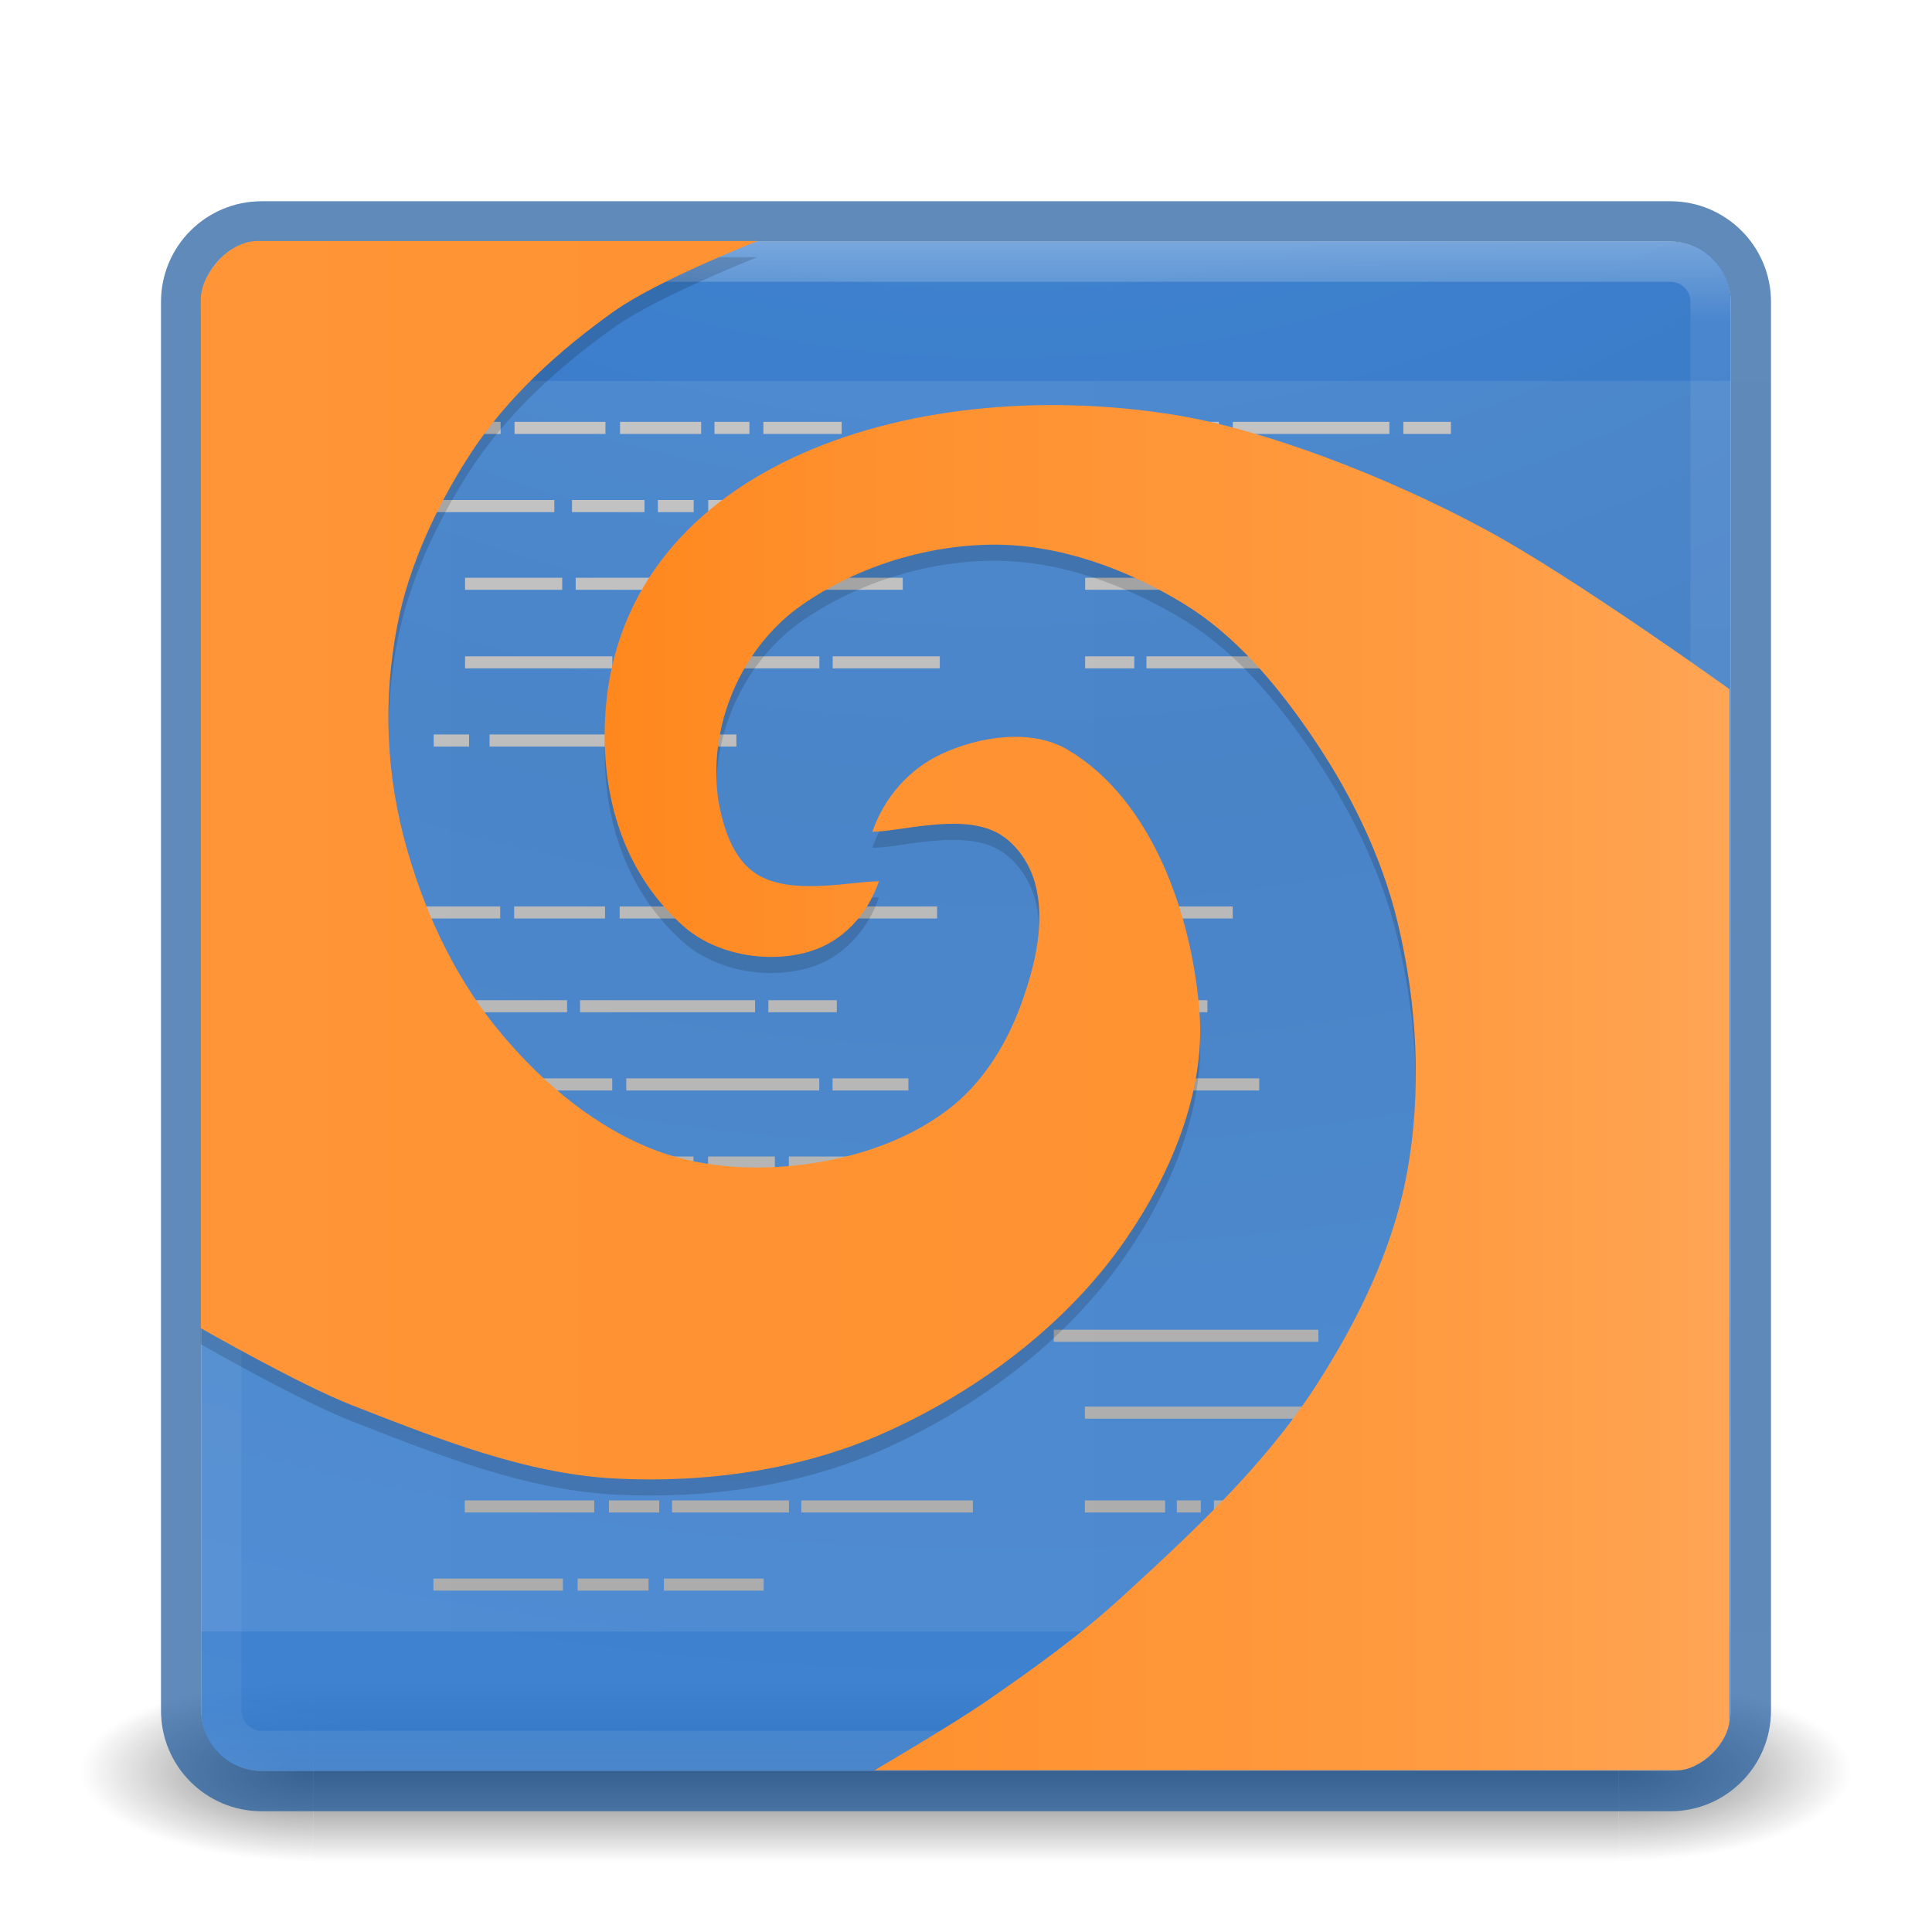
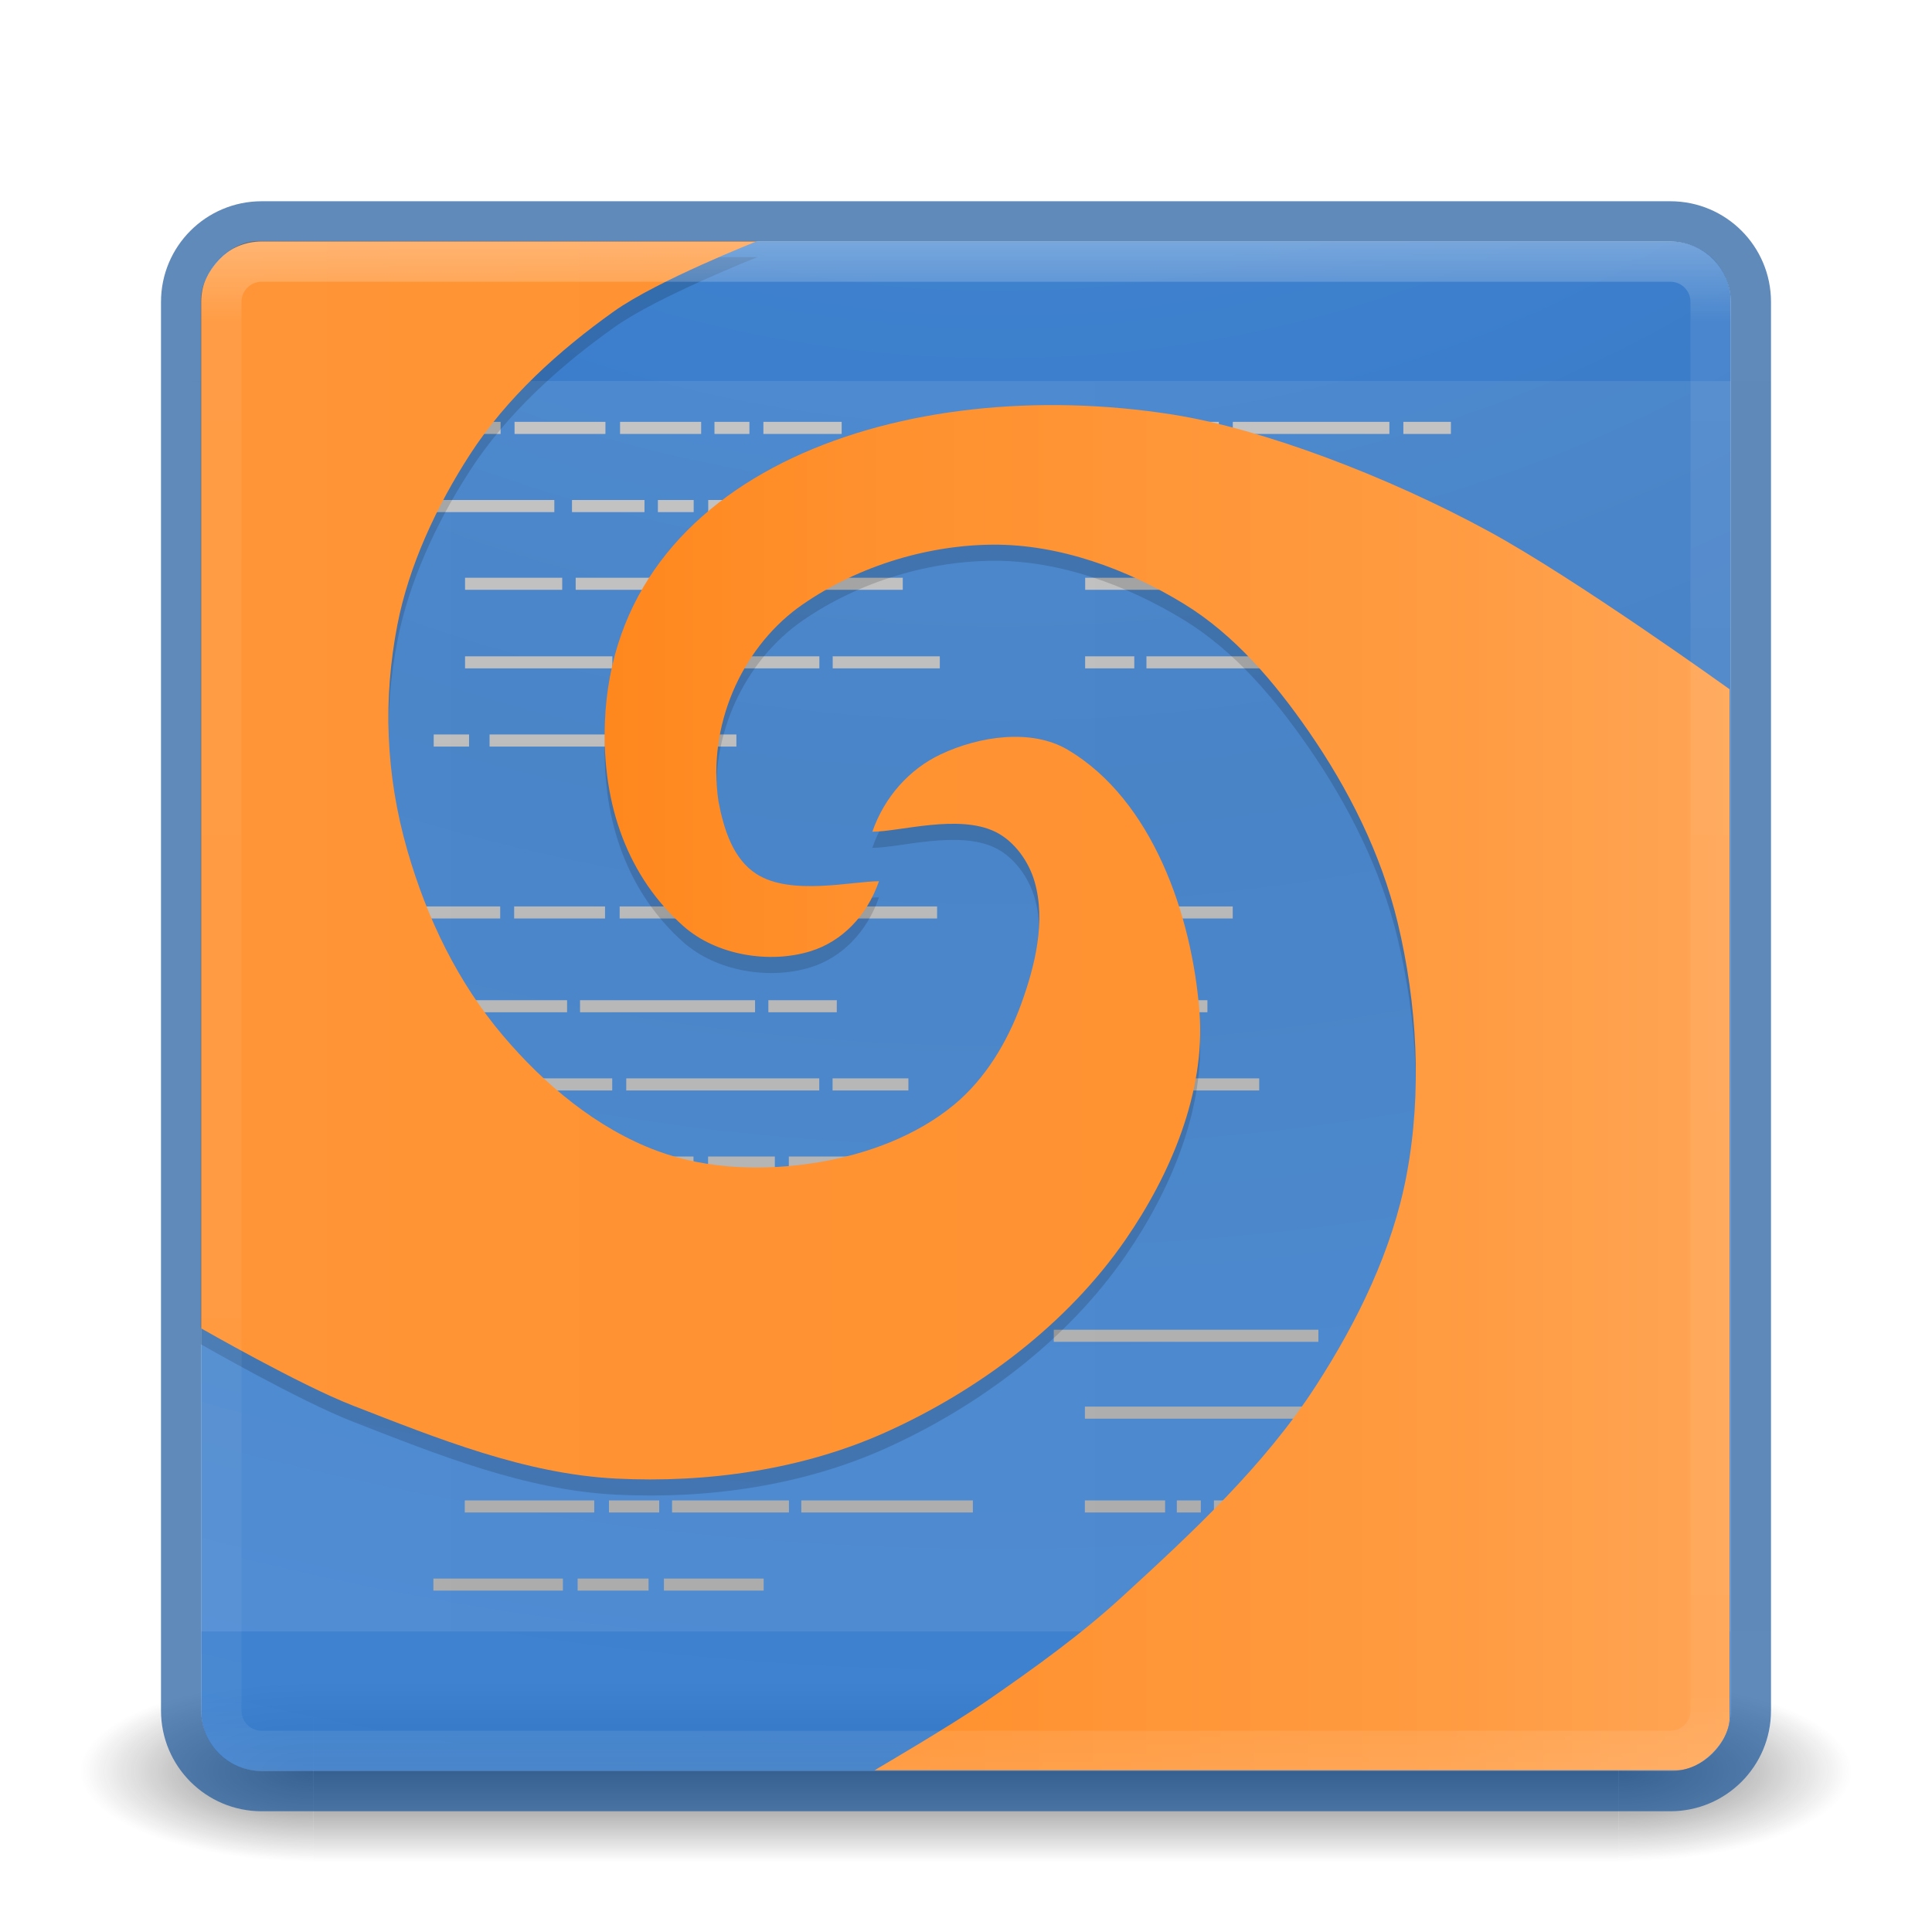
<svg xmlns="http://www.w3.org/2000/svg" xmlns:xlink="http://www.w3.org/1999/xlink" version="1.1" width="48" height="48" id="svg4296">
  <defs id="defs4298">
    <linearGradient id="linearGradient3895">
      <stop id="stop3897" style="stop-color:#ffffff;stop-opacity:1" offset="0" />
      <stop id="stop3899" style="stop-color:#ffffff;stop-opacity:0.235" offset="0.053" />
      <stop id="stop3901" style="stop-color:#ffffff;stop-opacity:0.157" offset="0.951" />
      <stop id="stop3903" style="stop-color:#ffffff;stop-opacity:0.392" offset="1" />
    </linearGradient>
    <linearGradient x1="20" y1="26" x2="20" y2="13" id="linearGradient4183" xlink:href="#linearGradient3680-6-6-6-3" gradientUnits="userSpaceOnUse" gradientTransform="translate(0,0.9999922)" />
    <linearGradient id="linearGradient3680-6-6-6-3">
      <stop id="stop3682-4-6-1-3" style="stop-color:#dcdcdc;stop-opacity:1" offset="0" />
      <stop id="stop3684-8-5-8-0" style="stop-color:#ffffff;stop-opacity:1" offset="1" />
    </linearGradient>
    <linearGradient x1="24" y1="5" x2="24" y2="43" id="linearGradient3982" xlink:href="#linearGradient3924-1" gradientUnits="userSpaceOnUse" gradientTransform="translate(4e-6,1.000006)" />
    <linearGradient id="linearGradient3924-1">
      <stop id="stop3926-3" style="stop-color:#ffffff;stop-opacity:1" offset="0" />
      <stop id="stop3928-91" style="stop-color:#ffffff;stop-opacity:0.235" offset="0.063" />
      <stop id="stop3930-6" style="stop-color:#ffffff;stop-opacity:0.157" offset="0.951" />
      <stop id="stop3932-6" style="stop-color:#ffffff;stop-opacity:0.392" offset="1" />
    </linearGradient>
    <radialGradient cx="4.993" cy="43.5" r="2.5" fx="4.993" fy="43.5" id="radialGradient3963" xlink:href="#linearGradient3688-166-749" gradientUnits="userSpaceOnUse" gradientTransform="matrix(2.003784,0,0,1.4,27.98813,-17.4)" />
    <linearGradient id="linearGradient3688-166-749">
      <stop id="stop2883" style="stop-color:#181818;stop-opacity:1" offset="0" />
      <stop id="stop2885" style="stop-color:#181818;stop-opacity:0" offset="1" />
    </linearGradient>
    <radialGradient cx="4.993" cy="43.5" r="2.5" fx="4.993" fy="43.5" id="radialGradient3965" xlink:href="#linearGradient3688-464-309" gradientUnits="userSpaceOnUse" gradientTransform="matrix(2.003784,0,0,1.4,-20.01187,-104.4)" />
    <linearGradient id="linearGradient3688-464-309">
      <stop id="stop2889" style="stop-color:#181818;stop-opacity:1" offset="0" />
      <stop id="stop2891" style="stop-color:#181818;stop-opacity:0" offset="1" />
    </linearGradient>
    <linearGradient x1="25.058" y1="47.028" x2="25.058" y2="39.999" id="linearGradient3967" xlink:href="#linearGradient3702-501-757" gradientUnits="userSpaceOnUse" />
    <linearGradient id="linearGradient3702-501-757">
      <stop id="stop2895" style="stop-color:#181818;stop-opacity:0" offset="0" />
      <stop id="stop2897" style="stop-color:#181818;stop-opacity:1" offset="0.5" />
      <stop id="stop2899" style="stop-color:#181818;stop-opacity:0" offset="1" />
    </linearGradient>
    <linearGradient x1="20" y1="26" x2="20" y2="13" id="linearGradient3018" xlink:href="#linearGradient3680-6-6-6-3" gradientUnits="userSpaceOnUse" gradientTransform="translate(0,0.9999922)" />
    <linearGradient x1="24" y1="5" x2="24" y2="43" id="linearGradient3024" xlink:href="#linearGradient3895" gradientUnits="userSpaceOnUse" gradientTransform="translate(4e-6,1.000006)" />
    <radialGradient cx="4.993" cy="43.5" r="2.5" fx="4.993" fy="43.5" id="radialGradient3038" xlink:href="#linearGradient3688-166-749" gradientUnits="userSpaceOnUse" gradientTransform="matrix(2.003784,0,0,1.4,27.98813,-17.4)" />
    <radialGradient cx="4.993" cy="43.5" r="2.5" fx="4.993" fy="43.5" id="radialGradient3040" xlink:href="#linearGradient3688-464-309" gradientUnits="userSpaceOnUse" gradientTransform="matrix(2.003784,0,0,1.4,-20.01187,-104.4)" />
    <linearGradient x1="25.058" y1="47.028" x2="25.058" y2="39.999" id="linearGradient3042" xlink:href="#linearGradient3702-501-757" gradientUnits="userSpaceOnUse" />
    <radialGradient cx="6.73" cy="9.957" r="12.672" fx="6.2" fy="9.957" id="radialGradient3031" xlink:href="#linearGradient2867-449-88-871-390-598-476-591-434-148-57-177-8-3-3-6-4-8-8-8" gradientUnits="userSpaceOnUse" gradientTransform="matrix(0,9.497552,-11.65996,0,140.9306,-79.16098)" />
    <linearGradient id="linearGradient2867-449-88-871-390-598-476-591-434-148-57-177-8-3-3-6-4-8-8-8">
      <stop id="stop3750-1-0-7-6-6-1-3-9" style="stop-color:#ffcd7d;stop-opacity:1" offset="0" />
      <stop id="stop3752-3-7-4-0-32-8-923-0" style="stop-color:#fc8f36;stop-opacity:1" offset="0.262" />
      <stop id="stop3754-1-8-5-2-7-6-7-1" style="stop-color:#e23a0e;stop-opacity:1" offset="0.705" />
      <stop id="stop3756-1-6-2-6-6-1-96-6" style="stop-color:#ac441f;stop-opacity:1" offset="1" />
    </linearGradient>
    <radialGradient cx="7.118" cy="9.957" r="12.672" fx="7.118" fy="9.957" id="radialGradient3054-6" xlink:href="#linearGradient2867-449-88-871-390-598-476-591-434-148-57-177-8-3-3-6-4-8-8-8-5" gradientUnits="userSpaceOnUse" gradientTransform="matrix(0,8.90588,-10.93357,0,133.6766,-75.24939)" />
    <linearGradient id="linearGradient2867-449-88-871-390-598-476-591-434-148-57-177-8-3-3-6-4-8-8-8-5">
      <stop id="stop3750-1-0-7-6-6-1-3-9-3" style="stop-color:#307ed8;stop-opacity:1;" offset="0" />
      <stop id="stop3752-3-7-4-0-32-8-923-0-7" style="stop-color:#246bbe;stop-opacity:1;" offset="0.28" />
      <stop id="stop3754-1-8-5-2-7-6-7-1-9" style="stop-color:#307ed8;stop-opacity:1;" offset="0.7" />
      <stop id="stop3756-1-6-2-6-6-1-96-6-0" style="stop-color:#000000;stop-opacity:1" offset="1" />
    </linearGradient>
    <radialGradient cx="6.73" cy="9.957" r="12.672" fx="6.2" fy="9.957" id="radialGradient3077" xlink:href="#linearGradient2867-449-88-871-390-598-476-591-434-148-57-177-8-3-3-6-4-8-8-8-5" gradientUnits="userSpaceOnUse" gradientTransform="matrix(0,9.497552,-11.65996,0,136.4305,-84.66097)" />
    <linearGradient x1="20" y1="26" x2="20" y2="13" id="linearGradient3018-5" xlink:href="#linearGradient3680-6-6-6-3-7" gradientUnits="userSpaceOnUse" gradientTransform="translate(0,0.9999922)" />
    <linearGradient id="linearGradient3680-6-6-6-3-7">
      <stop id="stop3682-4-6-1-3-7" style="stop-color:#dcdcdc;stop-opacity:1" offset="0" />
      <stop id="stop3684-8-5-8-0-2" style="stop-color:#ffffff;stop-opacity:1" offset="1" />
    </linearGradient>
    <linearGradient x1="20" y1="26" x2="20" y2="13" id="linearGradient3950" xlink:href="#linearGradient3680-6-6-6-3-7" gradientUnits="userSpaceOnUse" gradientTransform="translate(-20,-24.00001)" />
    <linearGradient xlink:href="#linearGradient6474" id="linearGradient6480" x1="13.01" y1="57.471" x2="80.564" y2="57.471" gradientUnits="userSpaceOnUse" />
    <linearGradient id="linearGradient6474">
      <stop style="stop-color:#ff9537;stop-opacity:1;" offset="0" id="stop6476" />
      <stop id="stop6484" offset="0.25" style="stop-color:#ff9435;stop-opacity:1;" />
      <stop id="stop6482" offset="0.5" style="stop-color:#ff9333;stop-opacity:1;" />
      <stop style="stop-color:#ff9231;stop-opacity:1;" offset="1" id="stop6478" />
    </linearGradient>
    <linearGradient gradientTransform="translate(0,-80)" xlink:href="#linearGradient2867-449-88-871-390-598-476-591-434-148-57-177-8-3-3-6-4-8-8-8-5-7-8" id="linearGradient6472" x1="35.54" y1="67.377" x2="115.5" y2="67.377" gradientUnits="userSpaceOnUse" />
    <linearGradient id="linearGradient2867-449-88-871-390-598-476-591-434-148-57-177-8-3-3-6-4-8-8-8-5-7-8">
      <stop id="stop3750-1-0-7-6-6-1-3-9-3-9-2" style="stop-color:#ff8519;stop-opacity:1;" offset="0" />
      <stop id="stop3752-3-7-4-0-32-8-923-0-7-0-3" style="stop-color:#ff902d;stop-opacity:1;" offset="0.262" />
      <stop id="stop3754-1-8-5-2-7-6-7-1-9-1-0" style="stop-color:#ff9b41;stop-opacity:1;" offset="0.76" />
      <stop id="stop3756-1-6-2-6-6-1-96-6-0-1-7" style="stop-color:#ffa555;stop-opacity:1;" offset="1" />
    </linearGradient>
    <linearGradient gradientTransform="translate(0,-80)" y2="57.471" x2="80.564" y1="57.471" x1="13.01" gradientUnits="userSpaceOnUse" id="linearGradient6052" xlink:href="#linearGradient6474" />
    <linearGradient xlink:href="#linearGradient6474" id="linearGradient6093" gradientUnits="userSpaceOnUse" gradientTransform="translate(0,-80)" x1="13.01" y1="57.471" x2="80.564" y2="57.471" />
    <linearGradient xlink:href="#linearGradient2867-449-88-871-390-598-476-591-434-148-57-177-8-3-3-6-4-8-8-8-5-7-8" id="linearGradient6095" gradientUnits="userSpaceOnUse" gradientTransform="translate(0,-80)" x1="35.54" y1="67.377" x2="115.5" y2="67.377" />
    <linearGradient xlink:href="#linearGradient6474-0" id="linearGradient6093-0" gradientUnits="userSpaceOnUse" gradientTransform="translate(0,-80)" x1="13.01" y1="57.471" x2="80.564" y2="57.471" />
    <linearGradient id="linearGradient6474-0">
      <stop style="stop-color:#ff9537;stop-opacity:1;" offset="0" id="stop6476-3" />
      <stop id="stop6484-2" offset="0.25" style="stop-color:#ff9435;stop-opacity:1;" />
      <stop id="stop6482-8" offset="0.5" style="stop-color:#ff9333;stop-opacity:1;" />
      <stop style="stop-color:#ff9231;stop-opacity:1;" offset="1" id="stop6478-8" />
    </linearGradient>
    <linearGradient xlink:href="#linearGradient2867-449-88-871-390-598-476-591-434-148-57-177-8-3-3-6-4-8-8-8-5-7-8" id="linearGradient6157" gradientUnits="userSpaceOnUse" gradientTransform="matrix(0.370621,0,0,0.370621,0.1659062,0.07242597)" x1="35.54" y1="67.377" x2="115.5" y2="67.377" />
    <linearGradient xlink:href="#linearGradient6474" id="linearGradient6160" gradientUnits="userSpaceOnUse" gradientTransform="matrix(0.370621,0,0,0.370621,0.1659062,0.07242597)" x1="13.01" y1="57.471" x2="80.564" y2="57.471" />
    <linearGradient xlink:href="#linearGradient2867-449-88-871-390-598-476-591-434-148-57-177-8-3-3-6-4-8-8-8-5-7-8-8" id="linearGradient6157-1" gradientUnits="userSpaceOnUse" gradientTransform="matrix(0.370621,0,0,0.370621,0.1659062,0.07242597)" x1="35.54" y1="67.377" x2="115.5" y2="67.377" />
    <linearGradient id="linearGradient2867-449-88-871-390-598-476-591-434-148-57-177-8-3-3-6-4-8-8-8-5-7-8-8">
      <stop id="stop3750-1-0-7-6-6-1-3-9-3-9-2-6" style="stop-color:#ff8519;stop-opacity:1;" offset="0" />
      <stop id="stop3752-3-7-4-0-32-8-923-0-7-0-3-9" style="stop-color:#ff902d;stop-opacity:1;" offset="0.262" />
      <stop id="stop3754-1-8-5-2-7-6-7-1-9-1-0-9" style="stop-color:#ff9b41;stop-opacity:1;" offset="0.76" />
      <stop id="stop3756-1-6-2-6-6-1-96-6-0-1-7-2" style="stop-color:#ffa555;stop-opacity:1;" offset="1" />
    </linearGradient>
    <linearGradient xlink:href="#linearGradient8714" id="linearGradient8722" gradientUnits="userSpaceOnUse" gradientTransform="matrix(1.004034,0,0,1.657143,39.51679,-89.91246)" x1="12.931" y1="58.483" x2="115.517" y2="58.483" />
    <linearGradient id="linearGradient8714">
      <stop style="stop-color:#f4f4f4;stop-opacity:1;" offset="0" id="stop8716" />
      <stop style="stop-color:#dbdbdb;stop-opacity:1;" offset="1" id="stop8718" />
    </linearGradient>
    <linearGradient y2="3.072" x2="22.004" y1="44.854" x1="22.004" gradientTransform="matrix(2.666581,0,0,2.666581,33.30285,-1.244086)" gradientUnits="userSpaceOnUse" id="linearGradient4575" xlink:href="#linearGradient3104-7-1" />
    <linearGradient id="linearGradient3104-7-1">
      <stop id="stop3106-7-5" style="stop-color:#a0a0a0;stop-opacity:1" offset="0" />
      <stop id="stop3108-2-4" style="stop-color:#c8c8c8;stop-opacity:1" offset="1" />
    </linearGradient>
    <linearGradient y2="3.072" x2="22.004" y1="44.854" x1="22.004" gradientTransform="matrix(2.666581,0,0,2.666581,33.30285,-61.24409)" gradientUnits="userSpaceOnUse" id="linearGradient6256" xlink:href="#linearGradient3104-7-1" />
    <linearGradient xlink:href="#linearGradient3104-7-1" id="linearGradient6289" gradientUnits="userSpaceOnUse" gradientTransform="matrix(2.666581,0,0,2.666581,33.30285,-61.24409)" x1="22.004" y1="44.854" x2="22.004" y2="3.072" />
    <linearGradient xlink:href="#linearGradient8714" id="linearGradient6291" gradientUnits="userSpaceOnUse" gradientTransform="matrix(1.004034,0,0,1.657143,39.51679,-89.91246)" x1="12.931" y1="58.483" x2="115.517" y2="58.483" />
    <linearGradient xlink:href="#linearGradient8714" id="linearGradient6294" gradientUnits="userSpaceOnUse" gradientTransform="matrix(0.389916,0,0,0.6435506,-1.042004,-12.63661)" x1="12.931" y1="58.483" x2="115.517" y2="58.483" />
    <linearGradient xlink:href="#linearGradient3104-7-1" id="linearGradient6297" gradientUnits="userSpaceOnUse" gradientTransform="matrix(1.035565,0,0,1.035565,-3.455185,-1.503265)" x1="22.004" y1="44.854" x2="22.004" y2="3.072" />
  </defs>
  <g transform="matrix(1.157895,0,0,0.6428571,-3.789476,16.03572)" id="g3712-5" style="opacity:0.6">
    <rect width="5" height="7" x="38" y="40" id="rect2801-3" style="fill:url(#radialGradient3038);fill-opacity:1;stroke:none" />
    <rect width="5" height="7" x="-10" y="-47" transform="scale(-1,-1)" id="rect3696-6" style="fill:url(#radialGradient3040);fill-opacity:1;stroke:none" />
    <rect width="28" height="7" x="10" y="40" id="rect3700-4" style="fill:url(#linearGradient3042);fill-opacity:1;stroke:none" />
  </g>
-   <rect width="38" height="38" rx="1.487" ry="1.487" x="5" y="6" id="rect5505-21" style="opacity:0.9;color:#000000;fill:url(#radialGradient3054-6);fill-opacity:1;fill-rule:nonzero;stroke:none;stroke-width:1;marker:none;visibility:visible;display:inline;overflow:visible;enable-background:accumulate" />
-   <path style="fill:none;stroke:url(#linearGradient6297);stroke-width:0.3;stroke-linecap:butt;stroke-linejoin:miter;stroke-opacity:1;stroke-miterlimit:4;stroke-dasharray:none" id="path3715-7-4" d="m 10.006,10.631 2.431,0 m 0.347,0 2.258,0 m 0.363,0 2.015,0 m 0.331,0 0.868,0 m 0.347,0 1.945,0 m 5.277,0 4.094,0 m 0.347,0 3.89,0 m 0.347,0 1.181,0 m -25.268,1.942 2.993,0 m 0.439,0 1.801,0 m 0.333,0 0.889,0 m 0.362,0 1.659,0 m 0.347,0 1.702,0 m 4.882,0 1.995,0 m 0.347,0 3.525,0 m -20.499,1.931 2.414,0 m 0.335,0 5.255,0 m 0.322,0 2.549,0 m 4.532,0 2.063,0 m 0.342,0 2.031,0 m 0.327,0 3.194,0.021 m -23.364,1.931 3.66,0 m 0.348,0 4.795,0 m 0.331,0 2.661,0 m 3.611,0 1.221,0 m 0.302,0 3.074,0 m 0.347,0 1.217,0 m 0.347,0 0.673,0 m -23.366,1.942 0.879,0 m 0.509,0 6.132,0 m -7.52,10.485 2.993,0 m 0.439,0 1.801,0 m 0.333,0 0.889,0 m 0.362,0 1.659,0 m 0.347,0 1.702,0 m 5.658,0 1.995,0 m -18.956,4.24 3.191,0 m 0.335,0 5.255,0 m 0.322,0 2.549,0 m 4.532,0.064 6.574,0 m -21.204,-6.245 3.66,0 m 0.348,0 4.795,0 m 0.331,0 1.884,0 m 5.165,0 3.551,0 m -21.289,-4.272 2.431,0 m 0.347,0 2.258,0 m 0.363,0 2.015,0 m 0.331,0 0.868,0 m 0.347,0 1.945,0 m 0.382,0 1.999,0 m 2.896,0 4.449,0 m -19.856,2.33 3.318,0 m 0.322,0 4.348,0 m 0.331,0 1.7,0 m 6.164,0 3.044,0 m -19.228,10.097 3.05,0 m 0.411,0 1.687,0 m 0.395,0 0.841,0 m 0.268,0 1.661,0 m 7.871,0 7.357,0 m 0.414,0 2.348,0 m 0.316,0 0.593,0 m -22.852,2.33 1.248,0 m -4.831,0 3.217,0 m 1.933,0 2.904,0 m 0.307,0 4.263,0 m 2.782,0 1.994,0 m 0.291,0 0.596,0 m 0.326,0 3.673,0 m 0.375,0 1.923,0 m -21.78,1.942 1.762,0 m -5.345,0 3.217,0 m 2.51,0 2.478,0" />
+   <rect width="38" height="38" rx="1.487" ry="1.487" x="5" y="6" id="rect5505-21" style="opacity:0.9;color:#000000;fill:url(#radialGradient3054-6);fill-opacity:1.0;fill-rule:nonzero;stroke:none;stroke-width:1;marker:none;visibility:visible;display:inline;overflow:visible;enable-background:accumulate" />
+   <path style="fill:none;stroke:url(#linearGradient6297);stroke-width:0.3;stroke-linecap:butt;stroke-linejoin:miter;stroke-miterlimit:4;stroke-opacity:1;stroke-dasharray:none" id="path3715-7-4" d="m 10.006,10.631 2.431,0 m 0.347,0 2.258,0 m 0.363,0 2.015,0 m 0.331,0 0.868,0 m 0.347,0 1.945,0 m 5.277,0 4.094,0 m 0.347,0 3.89,0 m 0.347,0 1.181,0 m -25.268,1.942 2.993,0 m 0.439,0 1.801,0 m 0.333,0 0.889,0 m 0.362,0 1.659,0 m 0.347,0 1.702,0 m 4.882,0 1.995,0 m 0.347,0 3.525,0 m -20.499,1.931 2.414,0 m 0.335,0 5.255,0 m 0.322,0 2.549,0 m 4.532,0 2.063,0 m 0.342,0 2.031,0 m 0.327,0 3.194,0.021 m -23.364,1.931 3.66,0 m 0.348,0 4.795,0 m 0.331,0 2.661,0 m 3.611,0 1.221,0 m 0.302,0 3.074,0 m 0.347,0 1.217,0 m 0.347,0 0.673,0 m -23.366,1.942 0.879,0 m 0.509,0 6.132,0 m -7.52,10.485 2.993,0 m 0.439,0 1.801,0 m 0.333,0 0.889,0 m 0.362,0 1.659,0 m 0.347,0 1.702,0 m 5.658,0 1.995,0 m -18.956,4.24 3.191,0 m 0.335,0 5.255,0 m 0.322,0 2.549,0 m 4.532,0.064 6.574,0 m -21.204,-6.245 3.66,0 m 0.348,0 4.795,0 m 0.331,0 1.884,0 m 5.165,0 3.551,0 m -21.289,-4.272 2.431,0 m 0.347,0 2.258,0 m 0.363,0 2.015,0 m 0.331,0 0.868,0 m 0.347,0 1.945,0 m 0.382,0 1.999,0 m 2.896,0 4.449,0 m -19.856,2.33 3.318,0 m 0.322,0 4.348,0 m 0.331,0 1.7,0 m 6.164,0 3.044,0 m -19.228,10.097 3.05,0 m 0.411,0 1.687,0 m 0.395,0 0.841,0 m 0.268,0 1.661,0 m 7.871,0 7.357,0 m 0.414,0 2.348,0 m 0.316,0 0.593,0 m -22.852,2.33 1.248,0 m -4.831,0 3.217,0 m 1.933,0 2.904,0 m 0.307,0 4.263,0 m 2.782,0 1.994,0 m 0.291,0 0.596,0 m 0.326,0 3.673,0 m 0.375,0 1.923,0 m -21.78,1.942 1.762,0 m -5.345,0 3.217,0 m 2.51,0 2.478,0" />
  <rect style="opacity:0.1;fill:url(#linearGradient6294);fill-opacity:1;stroke:none" id="rect6711" width="40" height="31.068" x="4" y="9.466" />
+   <path style="fill:#000000;fill-opacity:1;stroke:none;opacity:0.15" d="m 21.84,22.294 c -0.678,0 -2.196,0.371 -3.051,-0.183 -0.568,-0.368 -0.802,-1.082 -0.939,-1.801 -0.278,-1.875 0.562,-3.753 1.956,-4.796 1.378,-1.001 3.156,-1.57 4.859,-1.582 1.656,-0.012 3.333,0.606 4.746,1.469 1.26,0.769 2.258,1.951 3.098,3.164 0.994,1.435 1.805,3.049 2.213,4.746 0.489,2.034 0.611,4.215 0.226,6.271 -0.351,1.875 -1.224,3.655 -2.26,5.256 -1.286,1.986 -3.058,3.628 -4.802,5.227 -1.034,0.949 -2.138,1.838 -3.335,2.57 -0.888,0.544 -2.825,1.335 -2.825,1.335 0,0 19.647,0 19.95,0 0.566,0 1.295,-0.675 1.295,-1.305 0,-0.319 0,-25.141 0,-25.141 0,0 -3.831,-2.754 -5.989,-3.927 -2.518,-1.37 -5.626,-2.545 -7.839,-2.896 -6.64,-1.052 -13.872,1.379 -14.114,7.637 -0.081,2.098 0.596,3.869 1.95,5.072 0.814,0.723 2.138,0.941 3.164,0.621 0.773,-0.241 1.394,-0.871 1.695,-1.738 z" id="path6446-5" />
+   <path style="fill:url(#linearGradient6157);fill-opacity:1;stroke:none" d="m 21.84,21.894 c -0.678,0 -2.196,0.371 -3.051,-0.183 -0.568,-0.368 -0.802,-1.082 -0.939,-1.801 -0.278,-1.875 0.562,-3.753 1.956,-4.796 1.378,-1.001 3.156,-1.57 4.859,-1.582 1.656,-0.012 3.333,0.606 4.746,1.469 1.26,0.769 2.258,1.951 3.098,3.164 0.994,1.435 1.805,3.049 2.213,4.746 0.489,2.034 0.611,4.215 0.226,6.271 -0.351,1.875 -1.224,3.655 -2.26,5.256 -1.286,1.986 -3.058,3.628 -4.802,5.227 -1.034,0.949 -2.181,1.772 -3.335,2.57 -0.911,0.63 -2.825,1.747 -2.825,1.747 0,0 19.647,0 19.95,0 0.566,0 1.295,-0.675 1.295,-1.305 0,-0.319 0,-25.553 0,-25.553 0,0 -3.831,-2.754 -5.989,-3.927 -2.518,-1.37 -5.626,-2.545 -7.839,-2.896 -6.64,-1.052 -13.872,1.379 -14.114,7.637 -0.081,2.098 0.596,3.869 1.95,5.072 0.814,0.723 2.138,0.941 3.164,0.621 0.773,-0.241 1.394,-0.871 1.695,-1.738 z" id="path6446" />
+   <path id="path6446-4-1" d="m 21.673,21.064 c 0.678,0 2.136,-0.444 3.051,0 0.475,0.23 0.836,0.736 0.981,1.243 0.282,0.984 0.011,2.09 -0.339,3.051 -0.341,0.936 -0.892,1.851 -1.659,2.486 -0.942,0.78 -2.171,1.232 -3.377,1.433 -1.32,0.22 -2.751,0.183 -4.005,-0.284 C 14.83,28.437 13.524,27.345 12.494,26.127 11.379,24.811 10.61,23.23 10.121,21.53 9.572,19.624 9.52,17.753 9.871,15.933 10.156,14.453 10.853,12.966 11.671,11.699 12.585,10.284 13.882,9.113 15.254,8.136 16.332,7.367 18.821,6.388 18.821,6.388 c 0,0 -12.119,0 -12.422,0 -0.732,0 -1.411,0.827 -1.411,1.457 0,0.319 0,25.552 0,25.552 0,0 2.453,1.408 3.766,1.919 2.113,0.822 4.29,1.706 6.554,1.819 2.265,0.114 4.637,-0.222 6.704,-1.154 2.318,-1.045 4.502,-2.685 5.948,-4.777 1.125,-1.627 1.989,-3.669 1.842,-5.642 -0.181,-2.428 -1.176,-5.29 -3.27,-6.532 -0.908,-0.539 -2.21,-0.338 -3.164,0.113 -0.772,0.365 -1.394,1.055 -1.695,1.921 z" style="fill:#000000;fill-opacity:1;stroke:none;opacity:0.15" />
+   <path style="fill:url(#linearGradient6160);fill-opacity:1;stroke:none" d="m 21.673,20.664 c 0.678,0 2.136,-0.444 3.051,0 0.475,0.23 0.836,0.736 0.981,1.243 0.282,0.984 0.011,2.09 -0.339,3.051 -0.341,0.936 -0.892,1.851 -1.659,2.486 -0.942,0.78 -2.171,1.232 -3.377,1.433 -1.32,0.22 -2.751,0.183 -4.005,-0.284 C 14.83,28.037 13.524,26.944 12.494,25.727 11.379,24.411 10.61,22.829 10.121,21.129 9.572,19.224 9.52,17.353 9.871,15.533 10.156,14.053 10.853,12.565 11.671,11.299 12.585,9.884 13.882,8.713 15.254,7.735 16.332,6.967 18.821,5.988 18.821,5.988 c 0,0 -12.119,0 -12.422,0 -0.732,0 -1.411,0.827 -1.411,1.457 0,0.319 0,25.552 0,25.552 0,0 2.453,1.408 3.766,1.919 2.113,0.822 4.29,1.706 6.554,1.819 2.265,0.114 4.637,-0.222 6.704,-1.154 2.318,-1.045 4.502,-2.685 5.948,-4.777 1.125,-1.627 1.989,-3.669 1.842,-5.642 -0.181,-2.428 -1.176,-5.29 -3.27,-6.532 -0.908,-0.539 -2.21,-0.338 -3.164,0.113 -0.772,0.365 -1.394,1.055 -1.695,1.921 z" id="path6446-4" />
  <rect width="39" height="39" rx="2" ry="2" x="4.5" y="5.5" id="rect5505-21-3-2" style="opacity:0.7;color:#000000;fill:none;stroke:#1d589b;stroke-width:1;stroke-linecap:round;stroke-linejoin:round;stroke-miterlimit:4;stroke-opacity:1;stroke-dasharray:none;stroke-dashoffset:0;marker:none;visibility:visible;display:inline;overflow:visible;enable-background:accumulate" />
  <rect width="37" height="37" rx="1" ry="1" x="5.5" y="6.5" id="rect6741" style="opacity:0.3;fill:none;stroke:url(#linearGradient3024);stroke-width:1;stroke-linecap:round;stroke-linejoin:round;stroke-miterlimit:4;stroke-opacity:1;stroke-dasharray:none;stroke-dashoffset:0" />
-   <path id="path6446-4-1" d="m 21.673,21.064 c 0.678,0 2.136,-0.444 3.051,0 0.475,0.23 0.836,0.736 0.981,1.243 0.282,0.984 0.011,2.09 -0.339,3.051 -0.341,0.936 -0.892,1.851 -1.659,2.486 -0.942,0.78 -2.171,1.232 -3.377,1.433 -1.32,0.22 -2.751,0.183 -4.005,-0.284 C 14.83,28.437 13.524,27.345 12.494,26.127 11.379,24.811 10.61,23.23 10.121,21.53 9.572,19.624 9.52,17.753 9.871,15.933 10.156,14.453 10.853,12.966 11.671,11.699 12.585,10.284 13.882,9.113 15.254,8.136 16.332,7.367 18.821,6.388 18.821,6.388 c 0,0 -12.119,0 -12.422,0 -0.732,0 -1.411,0.827 -1.411,1.457 0,0.319 0,25.552 0,25.552 0,0 2.453,1.408 3.766,1.919 2.113,0.822 4.29,1.706 6.554,1.819 2.265,0.114 4.637,-0.222 6.704,-1.154 2.318,-1.045 4.502,-2.685 5.948,-4.777 1.125,-1.627 1.989,-3.669 1.842,-5.642 -0.181,-2.428 -1.176,-5.29 -3.27,-6.532 -0.908,-0.539 -2.21,-0.338 -3.164,0.113 -0.772,0.365 -1.394,1.055 -1.695,1.921 z" style="fill:#000000;fill-opacity:1;stroke:none;opacity:0.15" />
-   <path style="fill:url(#linearGradient6160);fill-opacity:1;stroke:none" d="m 21.673,20.664 c 0.678,0 2.136,-0.444 3.051,0 0.475,0.23 0.836,0.736 0.981,1.243 0.282,0.984 0.011,2.09 -0.339,3.051 -0.341,0.936 -0.892,1.851 -1.659,2.486 -0.942,0.78 -2.171,1.232 -3.377,1.433 -1.32,0.22 -2.751,0.183 -4.005,-0.284 C 14.83,28.037 13.524,26.944 12.494,25.727 11.379,24.411 10.61,22.829 10.121,21.129 9.572,19.224 9.52,17.353 9.871,15.533 10.156,14.053 10.853,12.565 11.671,11.299 12.585,9.884 13.882,8.713 15.254,7.735 16.332,6.967 18.821,5.988 18.821,5.988 c 0,0 -12.119,0 -12.422,0 -0.732,0 -1.411,0.827 -1.411,1.457 0,0.319 0,25.552 0,25.552 0,0 2.453,1.408 3.766,1.919 2.113,0.822 4.29,1.706 6.554,1.819 2.265,0.114 4.637,-0.222 6.704,-1.154 2.318,-1.045 4.502,-2.685 5.948,-4.777 1.125,-1.627 1.989,-3.669 1.842,-5.642 -0.181,-2.428 -1.176,-5.29 -3.27,-6.532 -0.908,-0.539 -2.21,-0.338 -3.164,0.113 -0.772,0.365 -1.394,1.055 -1.695,1.921 z" id="path6446-4" />
-   <path style="fill:#000000;fill-opacity:1;stroke:none;opacity:0.15" d="m 21.84,22.294 c -0.678,0 -2.196,0.371 -3.051,-0.183 -0.568,-0.368 -0.802,-1.082 -0.939,-1.801 -0.278,-1.875 0.562,-3.753 1.956,-4.796 1.378,-1.001 3.156,-1.57 4.859,-1.582 1.656,-0.012 3.333,0.606 4.746,1.469 1.26,0.769 2.258,1.951 3.098,3.164 0.994,1.435 1.805,3.049 2.213,4.746 0.489,2.034 0.611,4.215 0.226,6.271 -0.351,1.875 -1.224,3.655 -2.26,5.256 -1.286,1.986 -3.058,3.628 -4.802,5.227 -1.034,0.949 -2.138,1.838 -3.335,2.57 -0.888,0.544 -2.825,1.335 -2.825,1.335 0,0 19.647,0 19.95,0 0.566,0 1.295,-0.675 1.295,-1.305 0,-0.319 0,-25.141 0,-25.141 0,0 -3.831,-2.754 -5.989,-3.927 -2.518,-1.37 -5.626,-2.545 -7.839,-2.896 -6.64,-1.052 -13.872,1.379 -14.114,7.637 -0.081,2.098 0.596,3.869 1.95,5.072 0.814,0.723 2.138,0.941 3.164,0.621 0.773,-0.241 1.394,-0.871 1.695,-1.738 z" id="path6446-5" />
-   <path style="fill:url(#linearGradient6157);fill-opacity:1;stroke:none" d="m 21.84,21.894 c -0.678,0 -2.196,0.371 -3.051,-0.183 -0.568,-0.368 -0.802,-1.082 -0.939,-1.801 -0.278,-1.875 0.562,-3.753 1.956,-4.796 1.378,-1.001 3.156,-1.57 4.859,-1.582 1.656,-0.012 3.333,0.606 4.746,1.469 1.26,0.769 2.258,1.951 3.098,3.164 0.994,1.435 1.805,3.049 2.213,4.746 0.489,2.034 0.611,4.215 0.226,6.271 -0.351,1.875 -1.224,3.655 -2.26,5.256 -1.286,1.986 -3.058,3.628 -4.802,5.227 -1.034,0.949 -2.181,1.772 -3.335,2.57 -0.911,0.63 -2.825,1.747 -2.825,1.747 0,0 19.647,0 19.95,0 0.566,0 1.295,-0.675 1.295,-1.305 0,-0.319 0,-25.553 0,-25.553 0,0 -3.831,-2.754 -5.989,-3.927 -2.518,-1.37 -5.626,-2.545 -7.839,-2.896 -6.64,-1.052 -13.872,1.379 -14.114,7.637 -0.081,2.098 0.596,3.869 1.95,5.072 0.814,0.723 2.138,0.941 3.164,0.621 0.773,-0.241 1.394,-0.871 1.695,-1.738 z" id="path6446" />
</svg>
